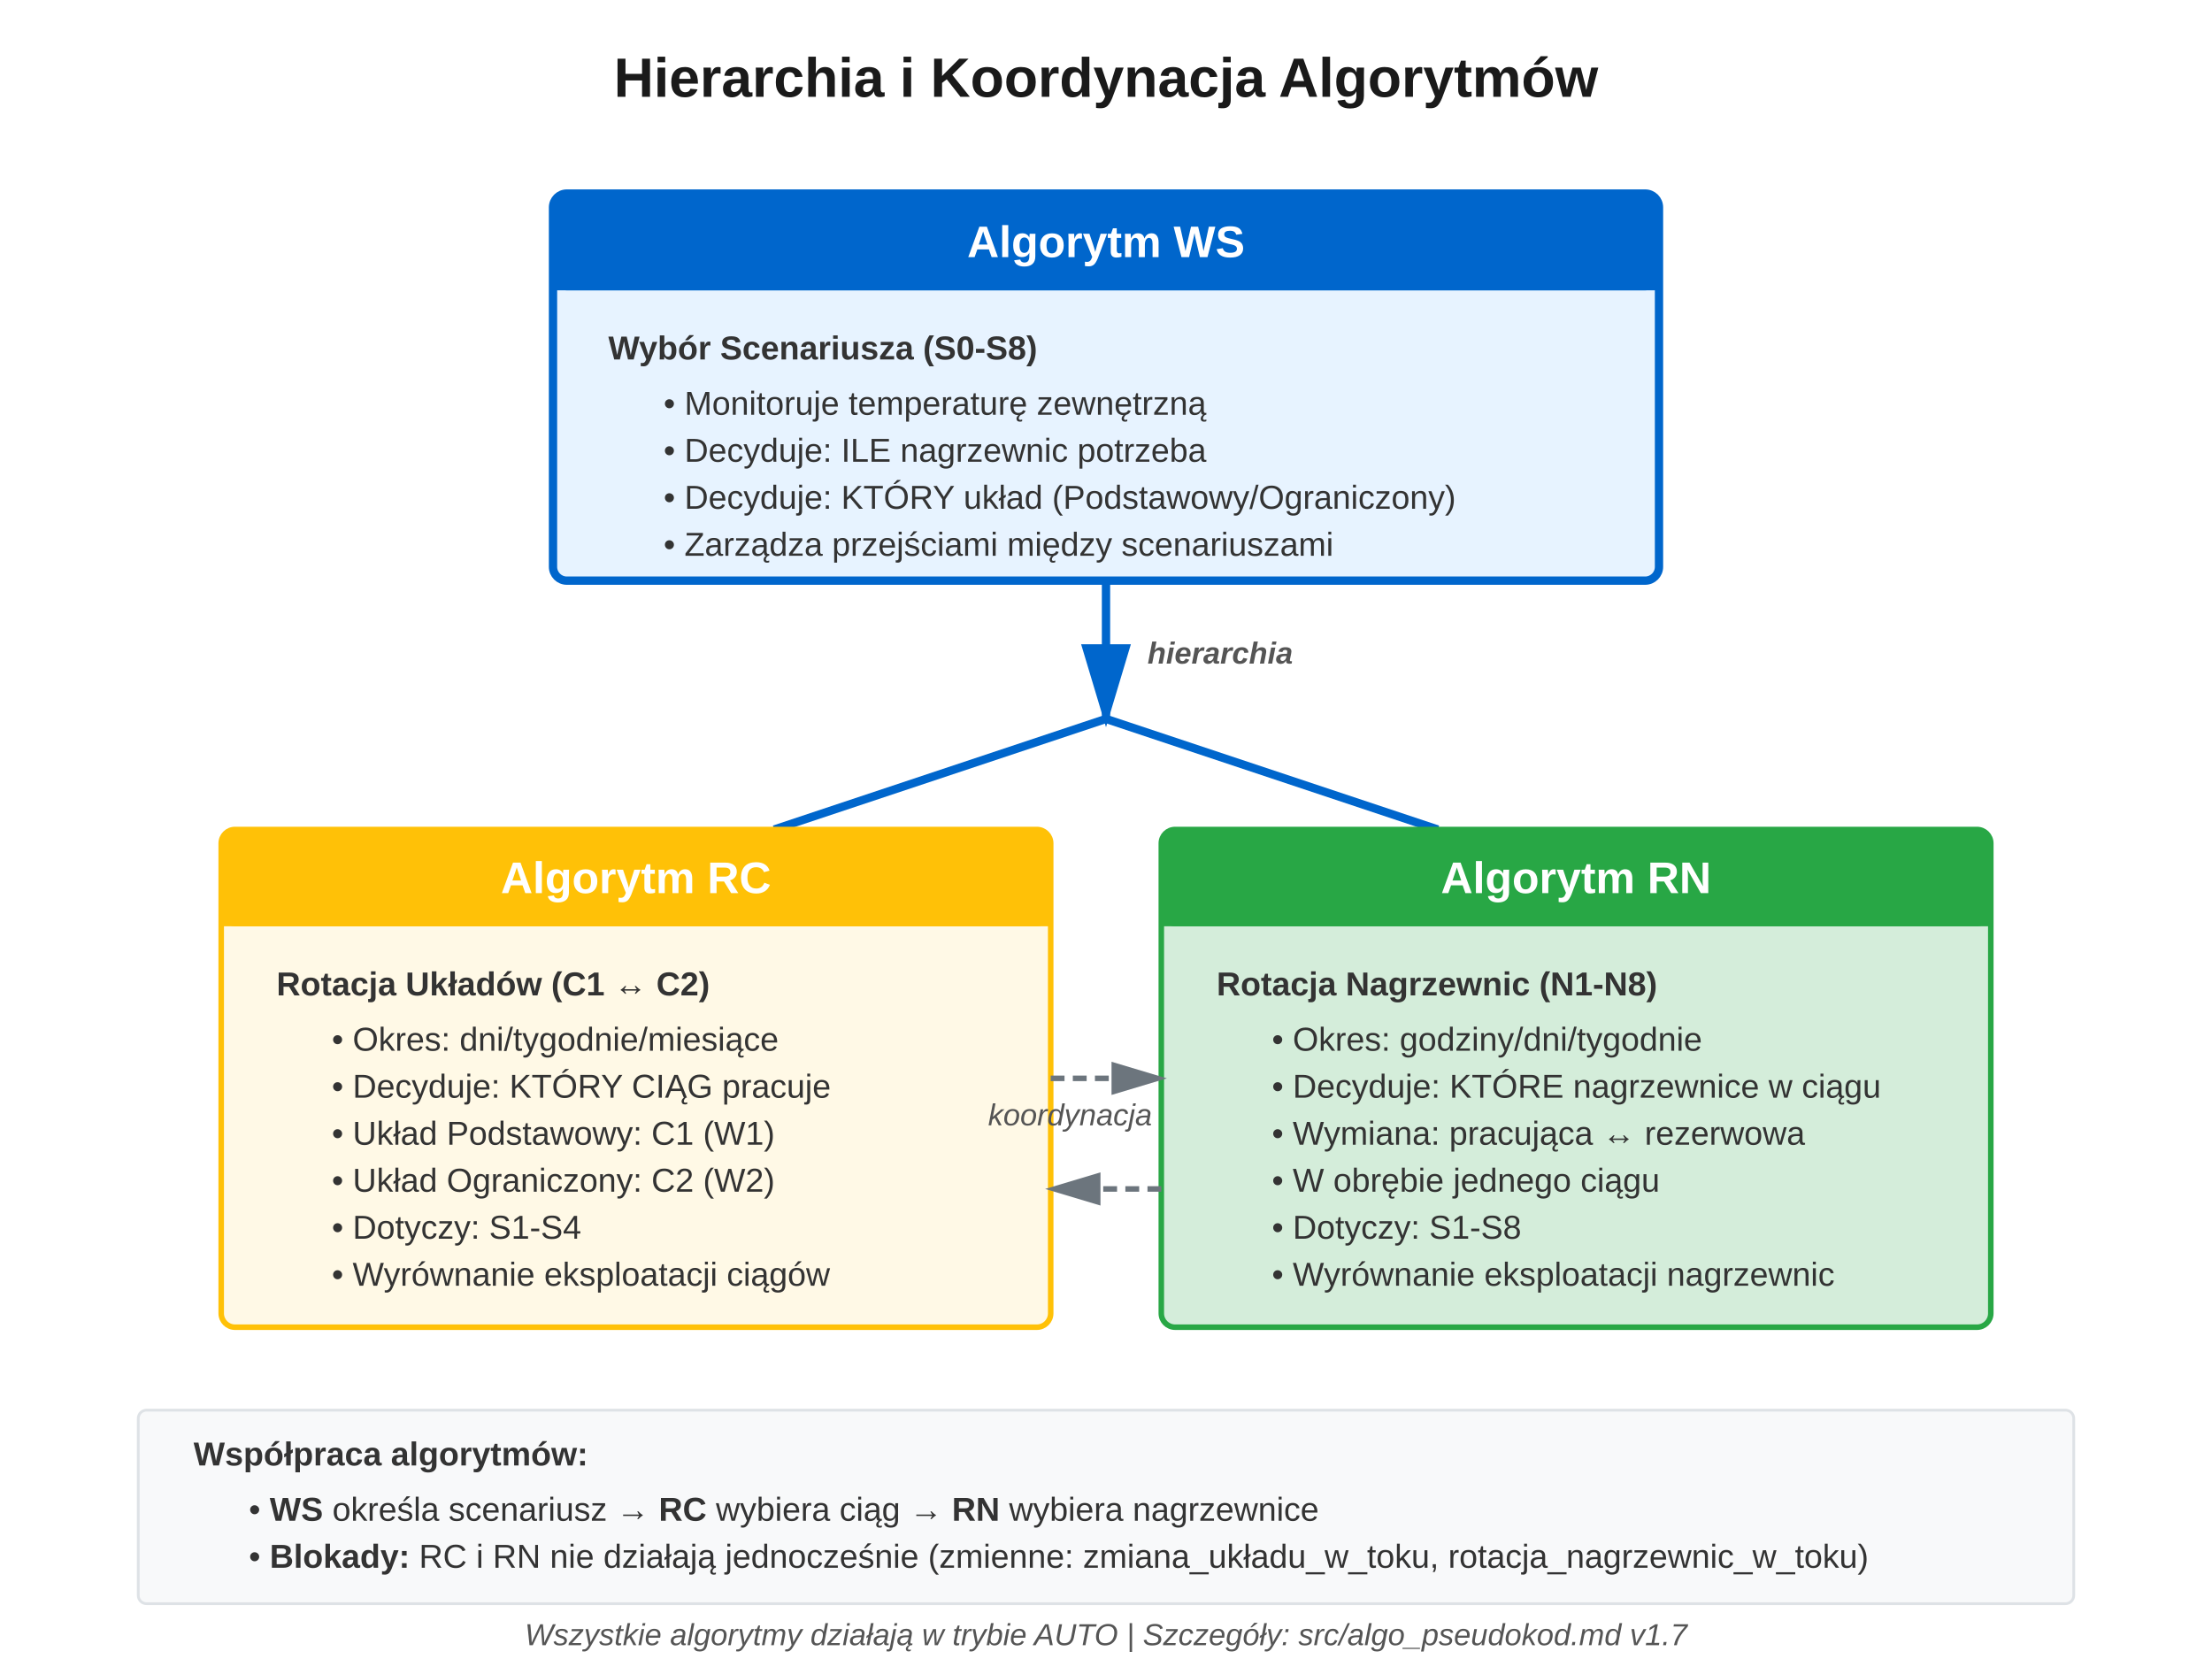
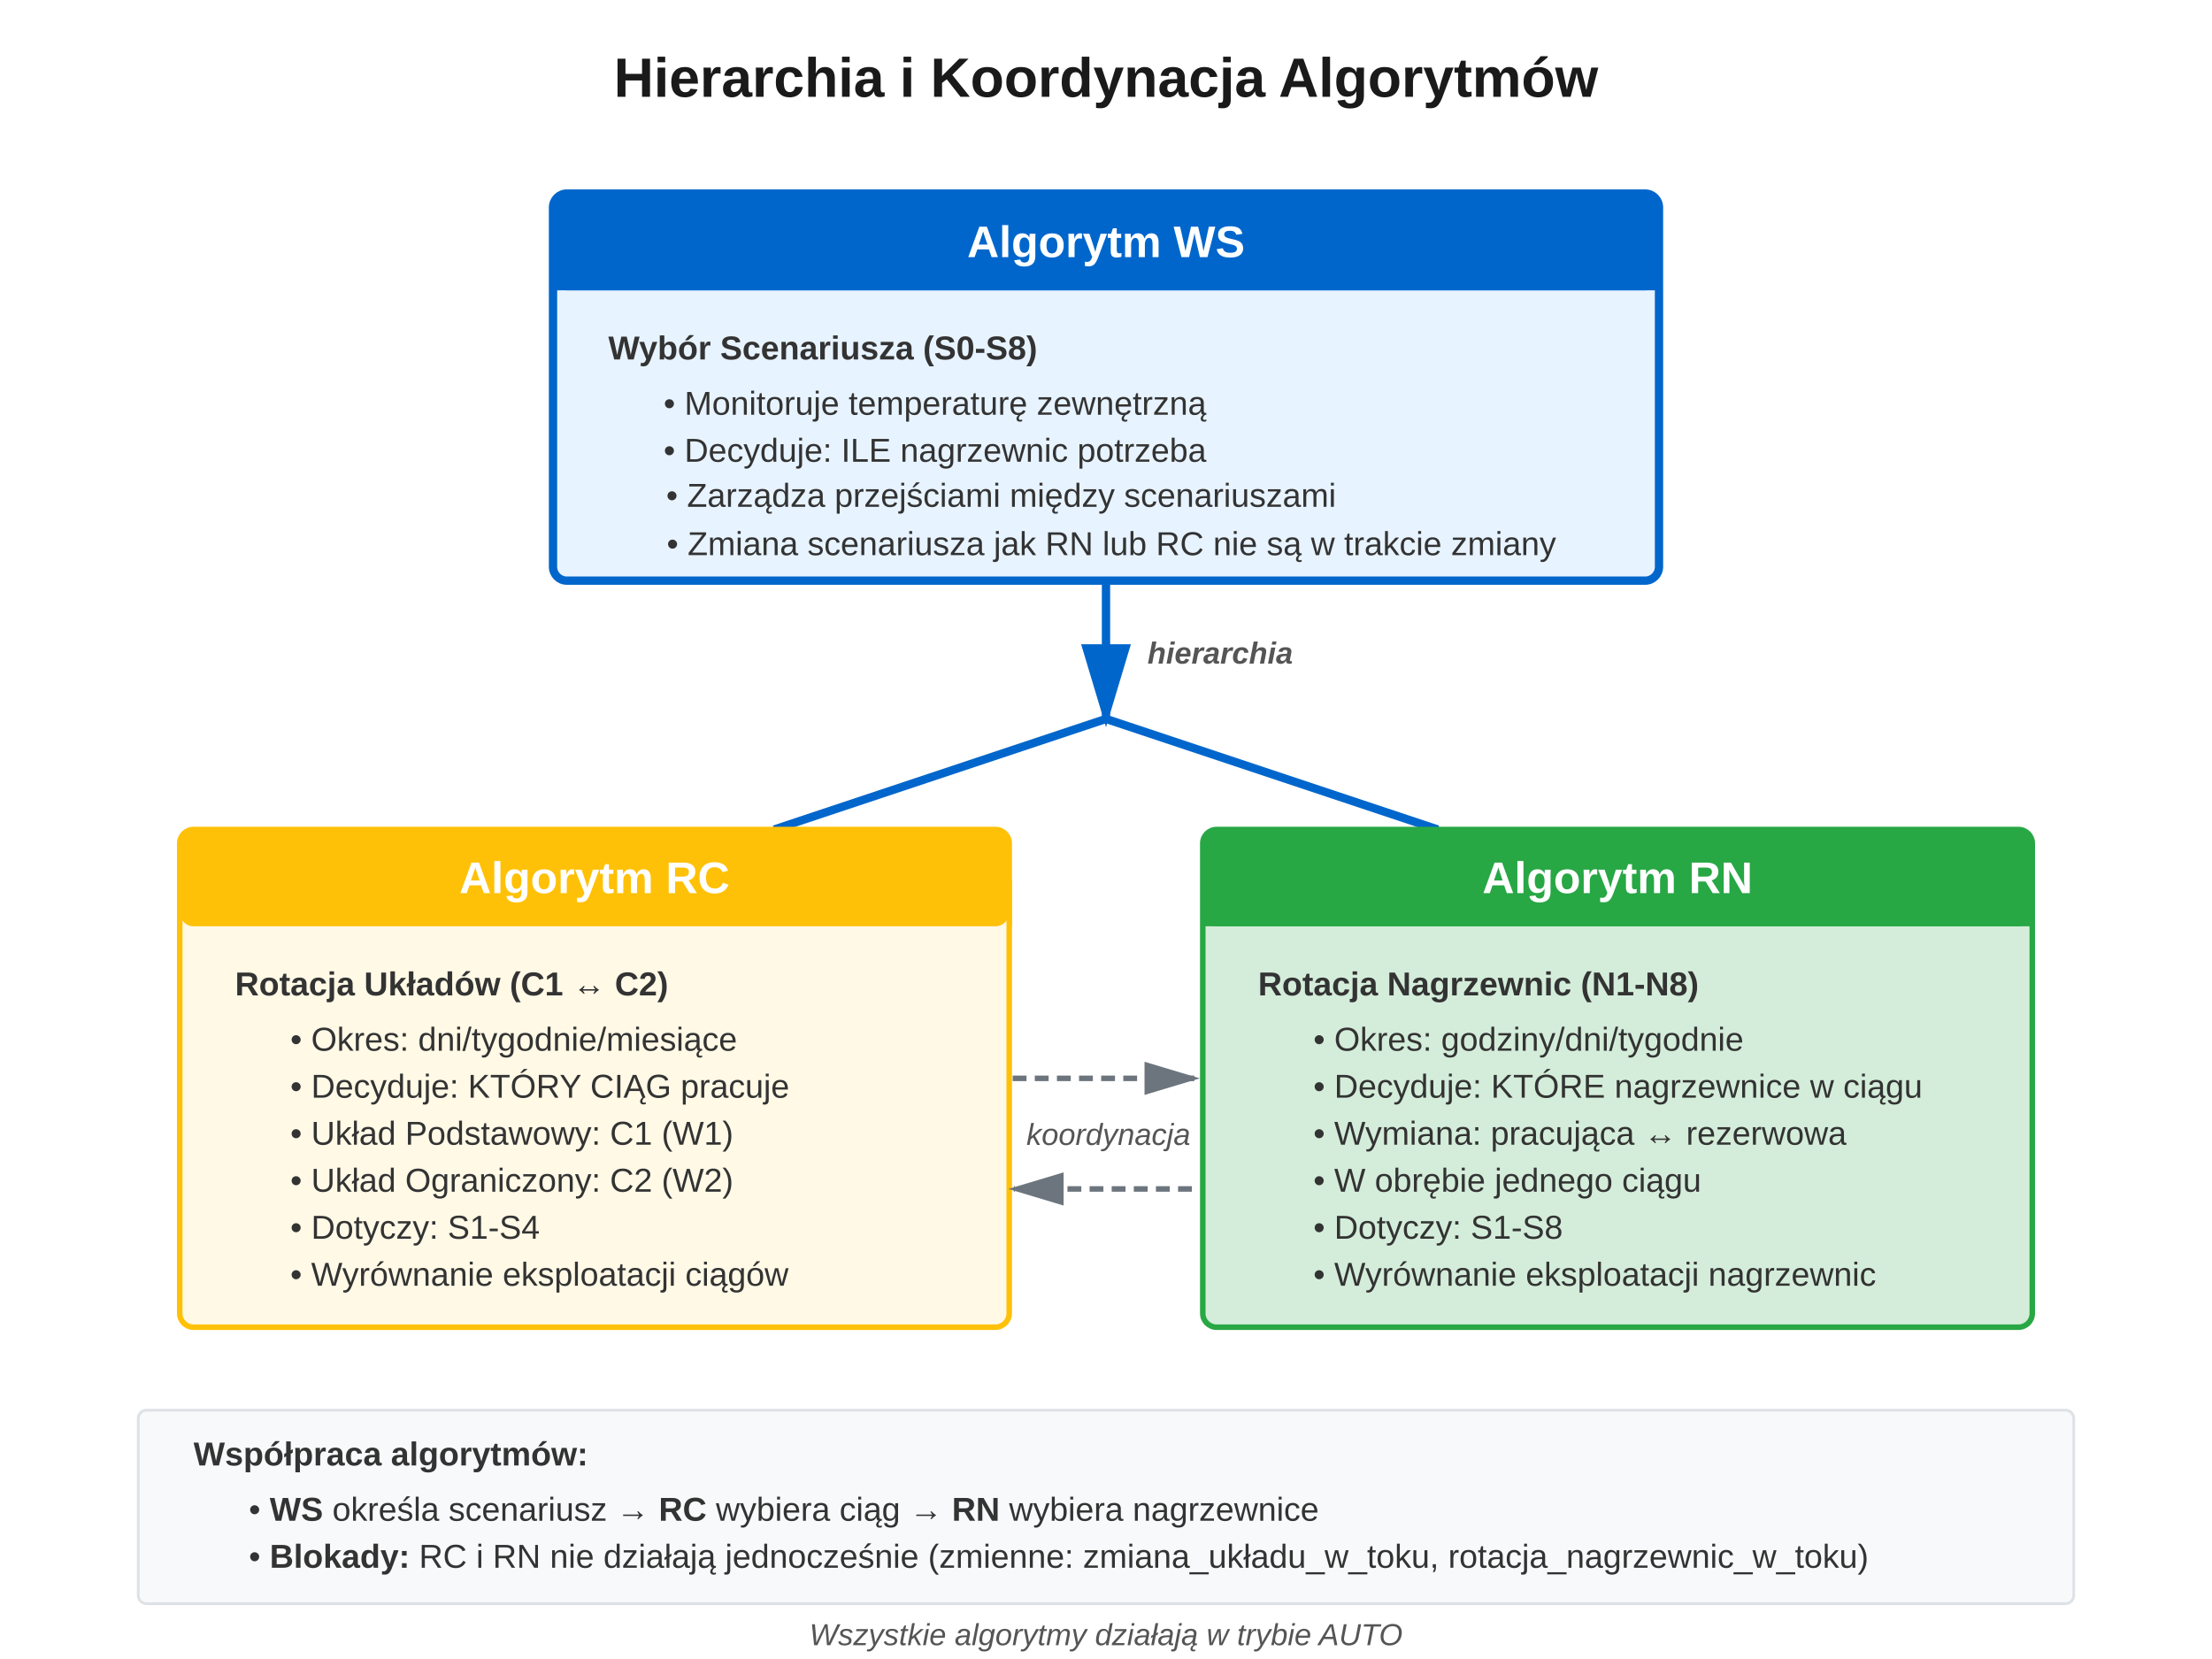
<svg xmlns="http://www.w3.org/2000/svg" viewBox="0 0 800 600" width="800px" height="600px">
  <defs>
    <marker id="arrowhead-blue" markerWidth="10" markerHeight="10" refX="9" refY="3" orient="auto">
      <polygon points="0 0, 10 3, 0 6" fill="#0066cc" />
    </marker>
    <marker id="arrowhead-gray" markerWidth="10" markerHeight="10" refX="9" refY="3" orient="auto">
      <polygon points="0 0, 10 3, 0 6" fill="#6c757d" />
    </marker>
    <style>
      .title { font-family: Arial, sans-serif; font-size: 20px; font-weight: bold; fill: #1a1a1a; }
      .box-title { font-family: Arial, sans-serif; font-size: 16px; font-weight: bold; fill: #ffffff; }
      .box-subtitle { font-family: Arial, sans-serif; font-size: 13px; fill: #ffffff; }
      .box-text { font-family: Arial, sans-serif; font-size: 12px; fill: #333; }
      .label { font-family: Arial, sans-serif; font-size: 11px; fill: #555; font-style: italic; }
      
      .box-ws { fill: #e7f3ff; stroke: #0066cc; stroke-width: 3; }
      .box-ws-header { fill: #0066cc; }
      .box-rc { fill: #fff9e6; stroke: #ffc107; stroke-width: 2; }
      .box-rc-header { fill: #ffc107; }
      .box-rn { fill: #d4edda; stroke: #28a745; stroke-width: 2; }
      .box-rn-header { fill: #28a745; }
      
      .arrow-main { stroke: #0066cc; stroke-width: 3; fill: none; marker-end: url(#arrowhead-blue); }
      .arrow-coord { stroke: #6c757d; stroke-width: 2; fill: none; marker-end: url(#arrowhead-gray); stroke-dasharray: 5,3; }
    </style>
  </defs>
-   <rect width="800" height="600" fill="#ffffff" />
-   <text class="title" x="400" y="35" text-anchor="middle">Hierarchia i Koordynacja Algorytmów</text>
-   <rect class="box-ws" x="200" y="70" width="400" height="140" rx="5" />
-   <rect class="box-ws-header" x="200" y="70" width="400" height="35" rx="5" />
-   <rect class="box-ws-header" x="200" y="88" width="400" height="17" />
-   <text class="box-title" x="400" y="93" text-anchor="middle">Algorytm WS</text>
-   <text class="box-text" x="220" y="130" font-weight="bold">Wybór Scenariusza (S0-S8)</text>
-   <text class="box-text" x="240" y="150" font-size="11">• Monitoruje temperaturę zewnętrzną</text>
-   <text class="box-text" x="240" y="167" font-size="11">• Decyduje: ILE nagrzewnic potrzeba</text>
-   <text class="box-text" x="240" y="184" font-size="11">• Decyduje: KTÓRY układ (Podstawowy/Ograniczony)</text>
-   <text class="box-text" x="240" y="201" font-size="11">• Zarządza przejściami między scenariuszami</text>
-   <path class="arrow-main" d="M 400 210 L 400 260" />
-   <text class="label" x="415" y="240" font-weight="bold">hierarchia</text>
-   <line x1="400" y1="260" x2="280" y2="300" stroke="#0066cc" stroke-width="3" />
-   <line x1="400" y1="260" x2="520" y2="300" stroke="#0066cc" stroke-width="3" />
-   <rect class="box-rc" x="80" y="300" width="300" height="180" rx="5" />
-   <rect class="box-rc-header" x="80" y="300" width="300" height="35" rx="5" />
-   <rect class="box-rc-header" x="80" y="318" width="300" height="17" />
-   <text class="box-title" x="230" y="323" text-anchor="middle">Algorytm RC</text>
-   <text class="box-text" x="100" y="360" font-weight="bold">Rotacja Układów (C1 ↔ C2)</text>
-   <text class="box-text" x="120" y="380" font-size="11">• Okres: dni/tygodnie/miesiące</text>
-   <text class="box-text" x="120" y="397" font-size="11">• Decyduje: KTÓRY CIĄG pracuje</text>
-   <text class="box-text" x="120" y="414" font-size="11">• Układ Podstawowy: C1 (W1)</text>
-   <text class="box-text" x="120" y="431" font-size="11">• Układ Ograniczony: C2 (W2)</text>
-   <text class="box-text" x="120" y="448" font-size="11">• Dotyczy: S1-S4</text>
-   <text class="box-text" x="120" y="465" font-size="11">• Wyrównanie eksploatacji ciągów</text>
-   <rect class="box-rn" x="420" y="300" width="300" height="180" rx="5" />
-   <rect class="box-rn-header" x="420" y="300" width="300" height="35" rx="5" />
-   <rect class="box-rn-header" x="420" y="318" width="300" height="17" />
-   <text class="box-title" x="570" y="323" text-anchor="middle">Algorytm RN</text>
-   <text class="box-text" x="440" y="360" font-weight="bold">Rotacja Nagrzewnic (N1-N8)</text>
-   <text class="box-text" x="460" y="380" font-size="11">• Okres: godziny/dni/tygodnie</text>
-   <text class="box-text" x="460" y="397" font-size="11">• Decyduje: KTÓRE nagrzewnice w ciągu</text>
-   <text class="box-text" x="460" y="414" font-size="11">• Wymiana: pracująca ↔ rezerwowa</text>
-   <text class="box-text" x="460" y="431" font-size="11">• W obrębie jednego ciągu</text>
-   <text class="box-text" x="460" y="448" font-size="11">• Dotyczy: S1-S8</text>
-   <text class="box-text" x="460" y="465" font-size="11">• Wyrównanie eksploatacji nagrzewnic</text>
-   <path class="arrow-coord" d="M 380 390 L 420 390" />
-   <text class="label" x="387" y="407" text-anchor="middle">koordynacja</text>
-   <path class="arrow-coord" d="M 420 430 L 380 430" />
-   <rect x="50" y="510" width="700" height="70" fill="#f8f9fa" stroke="#dee2e6" stroke-width="1" rx="3" />
-   <text class="box-text" x="70" y="530" font-weight="bold">Współpraca algorytmów:</text>
-   <text class="box-text" x="90" y="550" font-size="11">• <tspan font-weight="bold">WS</tspan> określa scenariusz → <tspan font-weight="bold">RC</tspan> wybiera ciąg → <tspan font-weight="bold">RN</tspan> wybiera nagrzewnice</text>
-   <text class="box-text" x="90" y="567" font-size="11">• <tspan font-weight="bold">Blokady:</tspan> RC i RN nie działają jednocześnie (zmienne: zmiana_układu_w_toku, rotacja_nagrzewnic_w_toku)</text>
-   <text class="label" x="400" y="595" text-anchor="middle">Wszystkie algorytmy działają w trybie AUTO | Szczegóły: src/algo_pseudokod.md v1.7</text>
+   <rect width="800" height="600" fill="#ffffff" transform="matrix(1, 0, 0, 1, 0, -7.105427357601002e-15)" />
+   <text class="title" x="400" y="35" text-anchor="middle" style="white-space: pre;" transform="matrix(1, 0, 0, 1, 0, -7.105427357601002e-15)">Hierarchia i Koordynacja Algorytmów</text>
+   <rect class="box-ws" x="200" y="70" width="400" height="140" rx="5" transform="matrix(1, 0, 0, 1, 0, -7.105427357601002e-15)" />
+   <rect class="box-ws-header" x="200" y="70" width="400" height="35" rx="5" transform="matrix(1, 0, 0, 1, 0, -7.105427357601002e-15)" />
+   <rect class="box-ws-header" x="200" y="88" width="400" height="17" transform="matrix(1, 0, 0, 1, 0, -7.105427357601002e-15)" />
+   <text class="box-title" x="400" y="93" text-anchor="middle" style="white-space: pre;" transform="matrix(1, 0, 0, 1, 0, -7.105427357601002e-15)">Algorytm WS</text>
+   <text class="box-text" x="220" y="130" font-weight="bold" style="white-space: pre;" transform="matrix(1, 0, 0, 1, 0, -7.105427357601002e-15)">Wybór Scenariusza (S0-S8)</text>
+   <text class="box-text" x="240" y="150" font-size="11" style="white-space: pre;" transform="matrix(1, 0, 0, 1, 0, -7.105427357601002e-15)">• Monitoruje temperaturę zewnętrzną</text>
+   <text class="box-text" x="240" y="167" font-size="11" style="white-space: pre;" transform="matrix(1, 0, 0, 1, 0, -7.105427357601002e-15)">• Decyduje: ILE nagrzewnic potrzeba</text>
+   <text class="box-text" x="240.934" y="183.289" font-size="11" style="white-space: pre; font-size: 12px;" transform="matrix(1, 0, 0, 1, 0, -7.105427357601002e-15)">• Zarządza przejściami między scenariuszami</text>
+   <path class="arrow-main" d="M 400 210 L 400 260" transform="matrix(1, 0, 0, 1, 0, -7.105427357601002e-15)" />
+   <text class="label" x="415" y="240" font-weight="bold" style="white-space: pre;" transform="matrix(1, 0, 0, 1, 0, -7.105427357601002e-15)">hierarchia</text>
+   <line x1="400" y1="260" x2="280" y2="300" stroke="#0066cc" stroke-width="3" transform="matrix(1, 0, 0, 1, 0, -7.105427357601002e-15)" />
+   <line x1="400" y1="260" x2="520" y2="300" stroke="#0066cc" stroke-width="3" transform="matrix(1, 0, 0, 1, 0, -7.105427357601002e-15)" />
+   <rect class="box-rc-header" x="66" y="318" width="300" height="17" transform="matrix(1, 0, 0, 1, 0, -7.105427357601002e-15)" />
+   <g transform="matrix(1, 0, 0, 1, -15, -7.105427357601002e-15)">
+     <rect class="box-rc" x="80" y="300" width="300" height="180" rx="5" />
+     <rect class="box-rc-header" x="80" y="300" width="300" height="35" rx="5" />
+     <text class="box-title" x="230" y="323" text-anchor="middle" style="white-space: pre;">Algorytm RC</text>
+     <text class="box-text" x="100" y="360" font-weight="bold" style="white-space: pre;">Rotacja Układów (C1 ↔ C2)</text>
+     <text class="box-text" x="120" y="380" font-size="11" style="white-space: pre;">• Okres: dni/tygodnie/miesiące</text>
+     <text class="box-text" x="120" y="397" font-size="11" style="white-space: pre;">• Decyduje: KTÓRY CIĄG pracuje</text>
+     <text class="box-text" x="120" y="414" font-size="11" style="white-space: pre;">• Układ Podstawowy: C1 (W1)</text>
+     <text class="box-text" x="120" y="431" font-size="11" style="white-space: pre;">• Układ Ograniczony: C2 (W2)</text>
+     <text class="box-text" x="120" y="448" font-size="11" style="white-space: pre;">• Dotyczy: S1-S4</text>
+     <text class="box-text" x="120" y="465" font-size="11" style="white-space: pre;">• Wyrównanie eksploatacji ciągów</text>
+   </g>
+   <rect class="box-rn" x="435" y="300" width="300" height="180" rx="5" transform="matrix(1, 0, 0, 1, 0, -7.105427357601002e-15)" />
+   <rect class="box-rn-header" x="435" y="300" width="300" height="35" rx="5" transform="matrix(1, 0, 0, 1, 0, -7.105427357601002e-15)" />
+   <rect class="box-rn-header" x="435" y="318" width="300" height="17" transform="matrix(1, 0, 0, 1, 0, -7.105427357601002e-15)" />
+   <text class="box-title" x="585" y="323" text-anchor="middle" style="white-space: pre; font-size: 16px;" transform="matrix(1, 0, 0, 1, 0, -7.105427357601002e-15)">Algorytm RN</text>
+   <text class="box-text" x="455" y="360" font-weight="bold" style="white-space: pre; font-size: 12px;" transform="matrix(1, 0, 0, 1, 0, -7.105427357601002e-15)">Rotacja Nagrzewnic (N1-N8)</text>
+   <text class="box-text" x="475" y="380" font-size="11" style="white-space: pre; font-size: 12px;" transform="matrix(1, 0, 0, 1, 0, -7.105427357601002e-15)">• Okres: godziny/dni/tygodnie</text>
+   <text class="box-text" x="475" y="397" font-size="11" style="white-space: pre; font-size: 12px;" transform="matrix(1, 0, 0, 1, 0, -7.105427357601002e-15)">• Decyduje: KTÓRE nagrzewnice w ciągu</text>
+   <text class="box-text" x="475" y="414" font-size="11" style="white-space: pre; font-size: 12px;" transform="matrix(1, 0, 0, 1, 0, -7.105427357601002e-15)">• Wymiana: pracująca ↔ rezerwowa</text>
+   <text class="box-text" x="475" y="431" font-size="11" style="white-space: pre; font-size: 12px;" transform="matrix(1, 0, 0, 1, 0, -7.105427357601002e-15)">• W obrębie jednego ciągu</text>
+   <text class="box-text" x="475" y="448" font-size="11" style="white-space: pre; font-size: 12px;" transform="matrix(1, 0, 0, 1, 0, -7.105427357601002e-15)">• Dotyczy: S1-S8</text>
+   <text class="box-text" x="475" y="465" font-size="11" style="white-space: pre; font-size: 12px;" transform="matrix(1, 0, 0, 1, 0, -7.105427357601002e-15)">• Wyrównanie eksploatacji nagrzewnic</text>
+   <path class="arrow-coord" d="M 366.251 390 L 431.935 390" style="" transform="matrix(1, 0, 0, 1, 0, -7.105427357601002e-15)" />
+   <text class="label" x="400.877" y="414.088" text-anchor="middle" style="white-space: pre; font-size: 11px;" transform="matrix(1, 0, 0, 1, 0, -7.105427357601002e-15)">koordynacja</text>
+   <path class="arrow-coord" d="M 431.061 430 L 366.669 430" style="" transform="matrix(1, 0, 0, 1, 0, -7.105427357601002e-15)" />
+   <rect x="50" y="510" width="700" height="70" fill="#f8f9fa" stroke="#dee2e6" stroke-width="1" rx="3" transform="matrix(1, 0, 0, 1, 0, -7.105427357601002e-15)" />
+   <text class="box-text" x="70" y="530" font-weight="bold" style="white-space: pre;" transform="matrix(1, 0, 0, 1, 0, -7.105427357601002e-15)">Współpraca algorytmów:</text>
+   <text class="box-text" x="90" y="550" font-size="11" style="white-space: pre;" transform="matrix(1, 0, 0, 1, 0, -7.105427357601002e-15)">• <tspan font-weight="bold">WS</tspan> określa scenariusz → <tspan font-weight="bold">RC</tspan> wybiera ciąg → <tspan font-weight="bold">RN</tspan> wybiera nagrzewnice</text>
+   <text class="box-text" x="90" y="567" font-size="11" style="white-space: pre;" transform="matrix(1, 0, 0, 1, 0, -7.105427357601002e-15)">• <tspan font-weight="bold">Blokady:</tspan> RC i RN nie działają jednocześnie (zmienne: zmiana_układu_w_toku, rotacja_nagrzewnic_w_toku)</text>
+   <text class="label" x="400" y="595" text-anchor="middle" style="white-space: pre;" transform="matrix(1, 0, 0, 1, 0, -7.105427357601002e-15)">Wszystkie algorytmy działają w trybie AUTO</text>
+   <text class="box-text" x="241.14" y="200.773" font-size="11" style="white-space: pre; font-size: 12px; stroke-width: 1;" transform="matrix(1, 0, 0, 1, 0, -7.105427357601002e-15)">• Zmiana scenariusza jak RN lub RC nie są w trakcie zmiany</text>
</svg>
